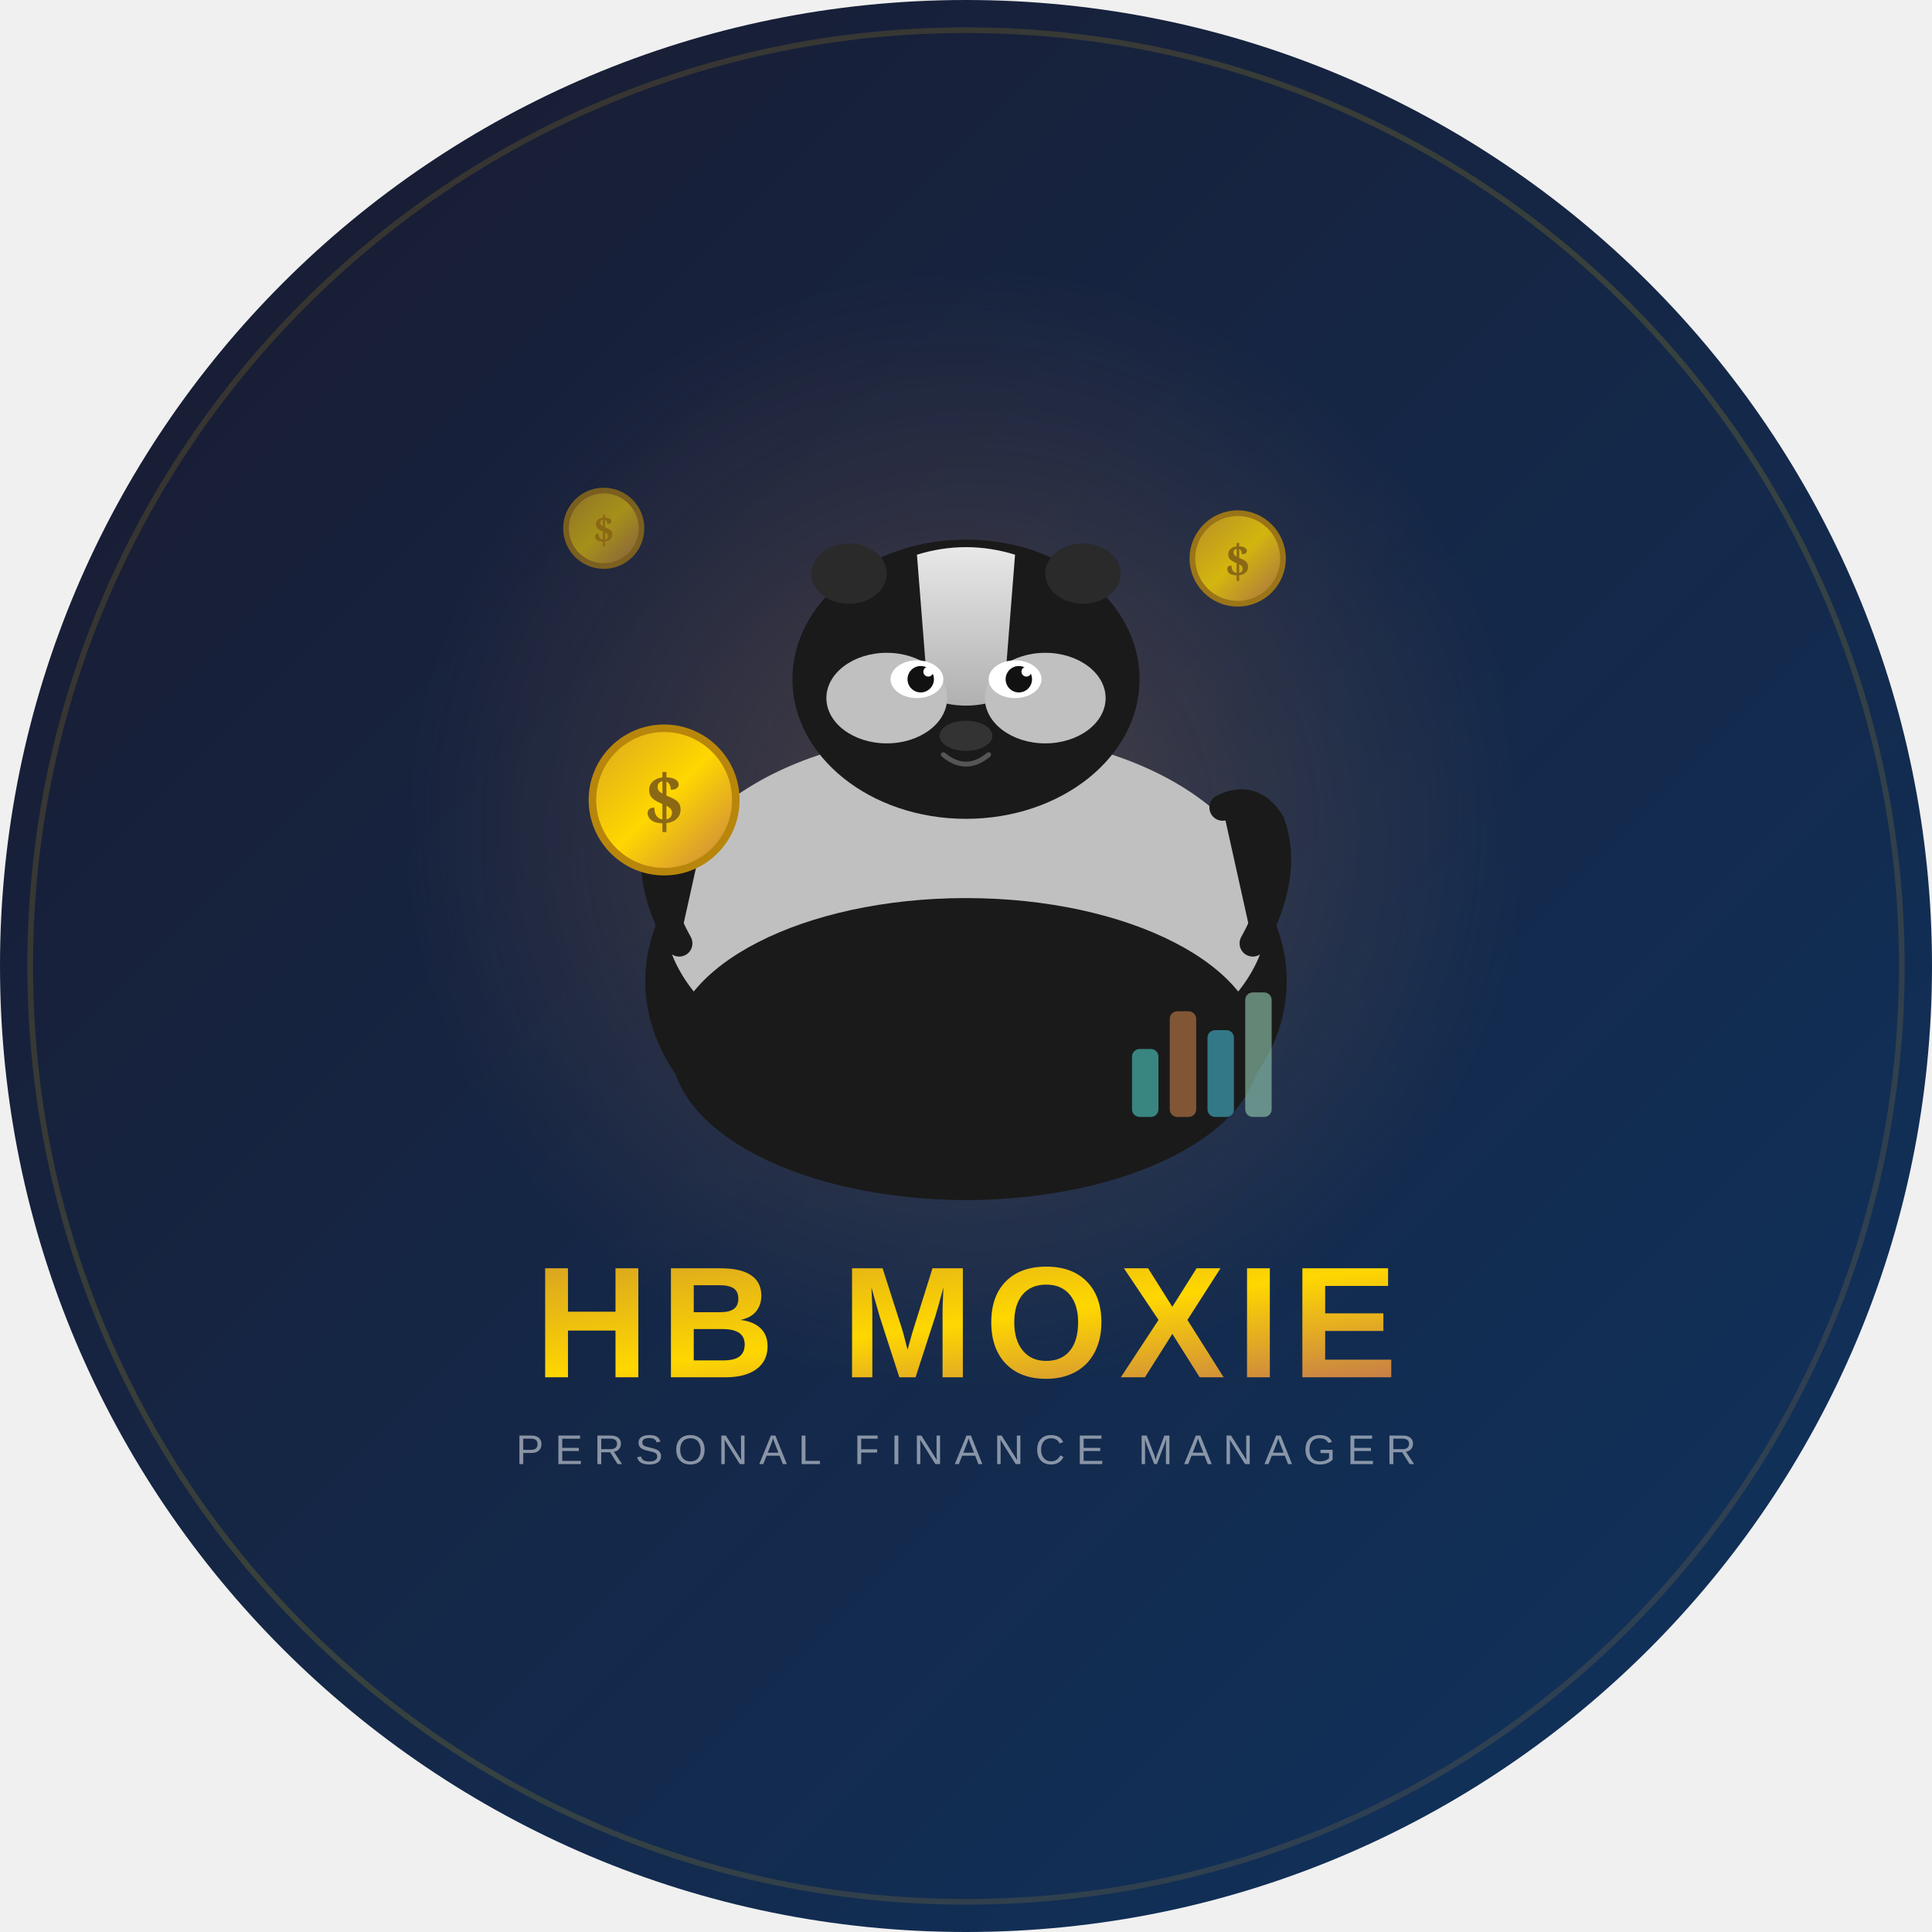
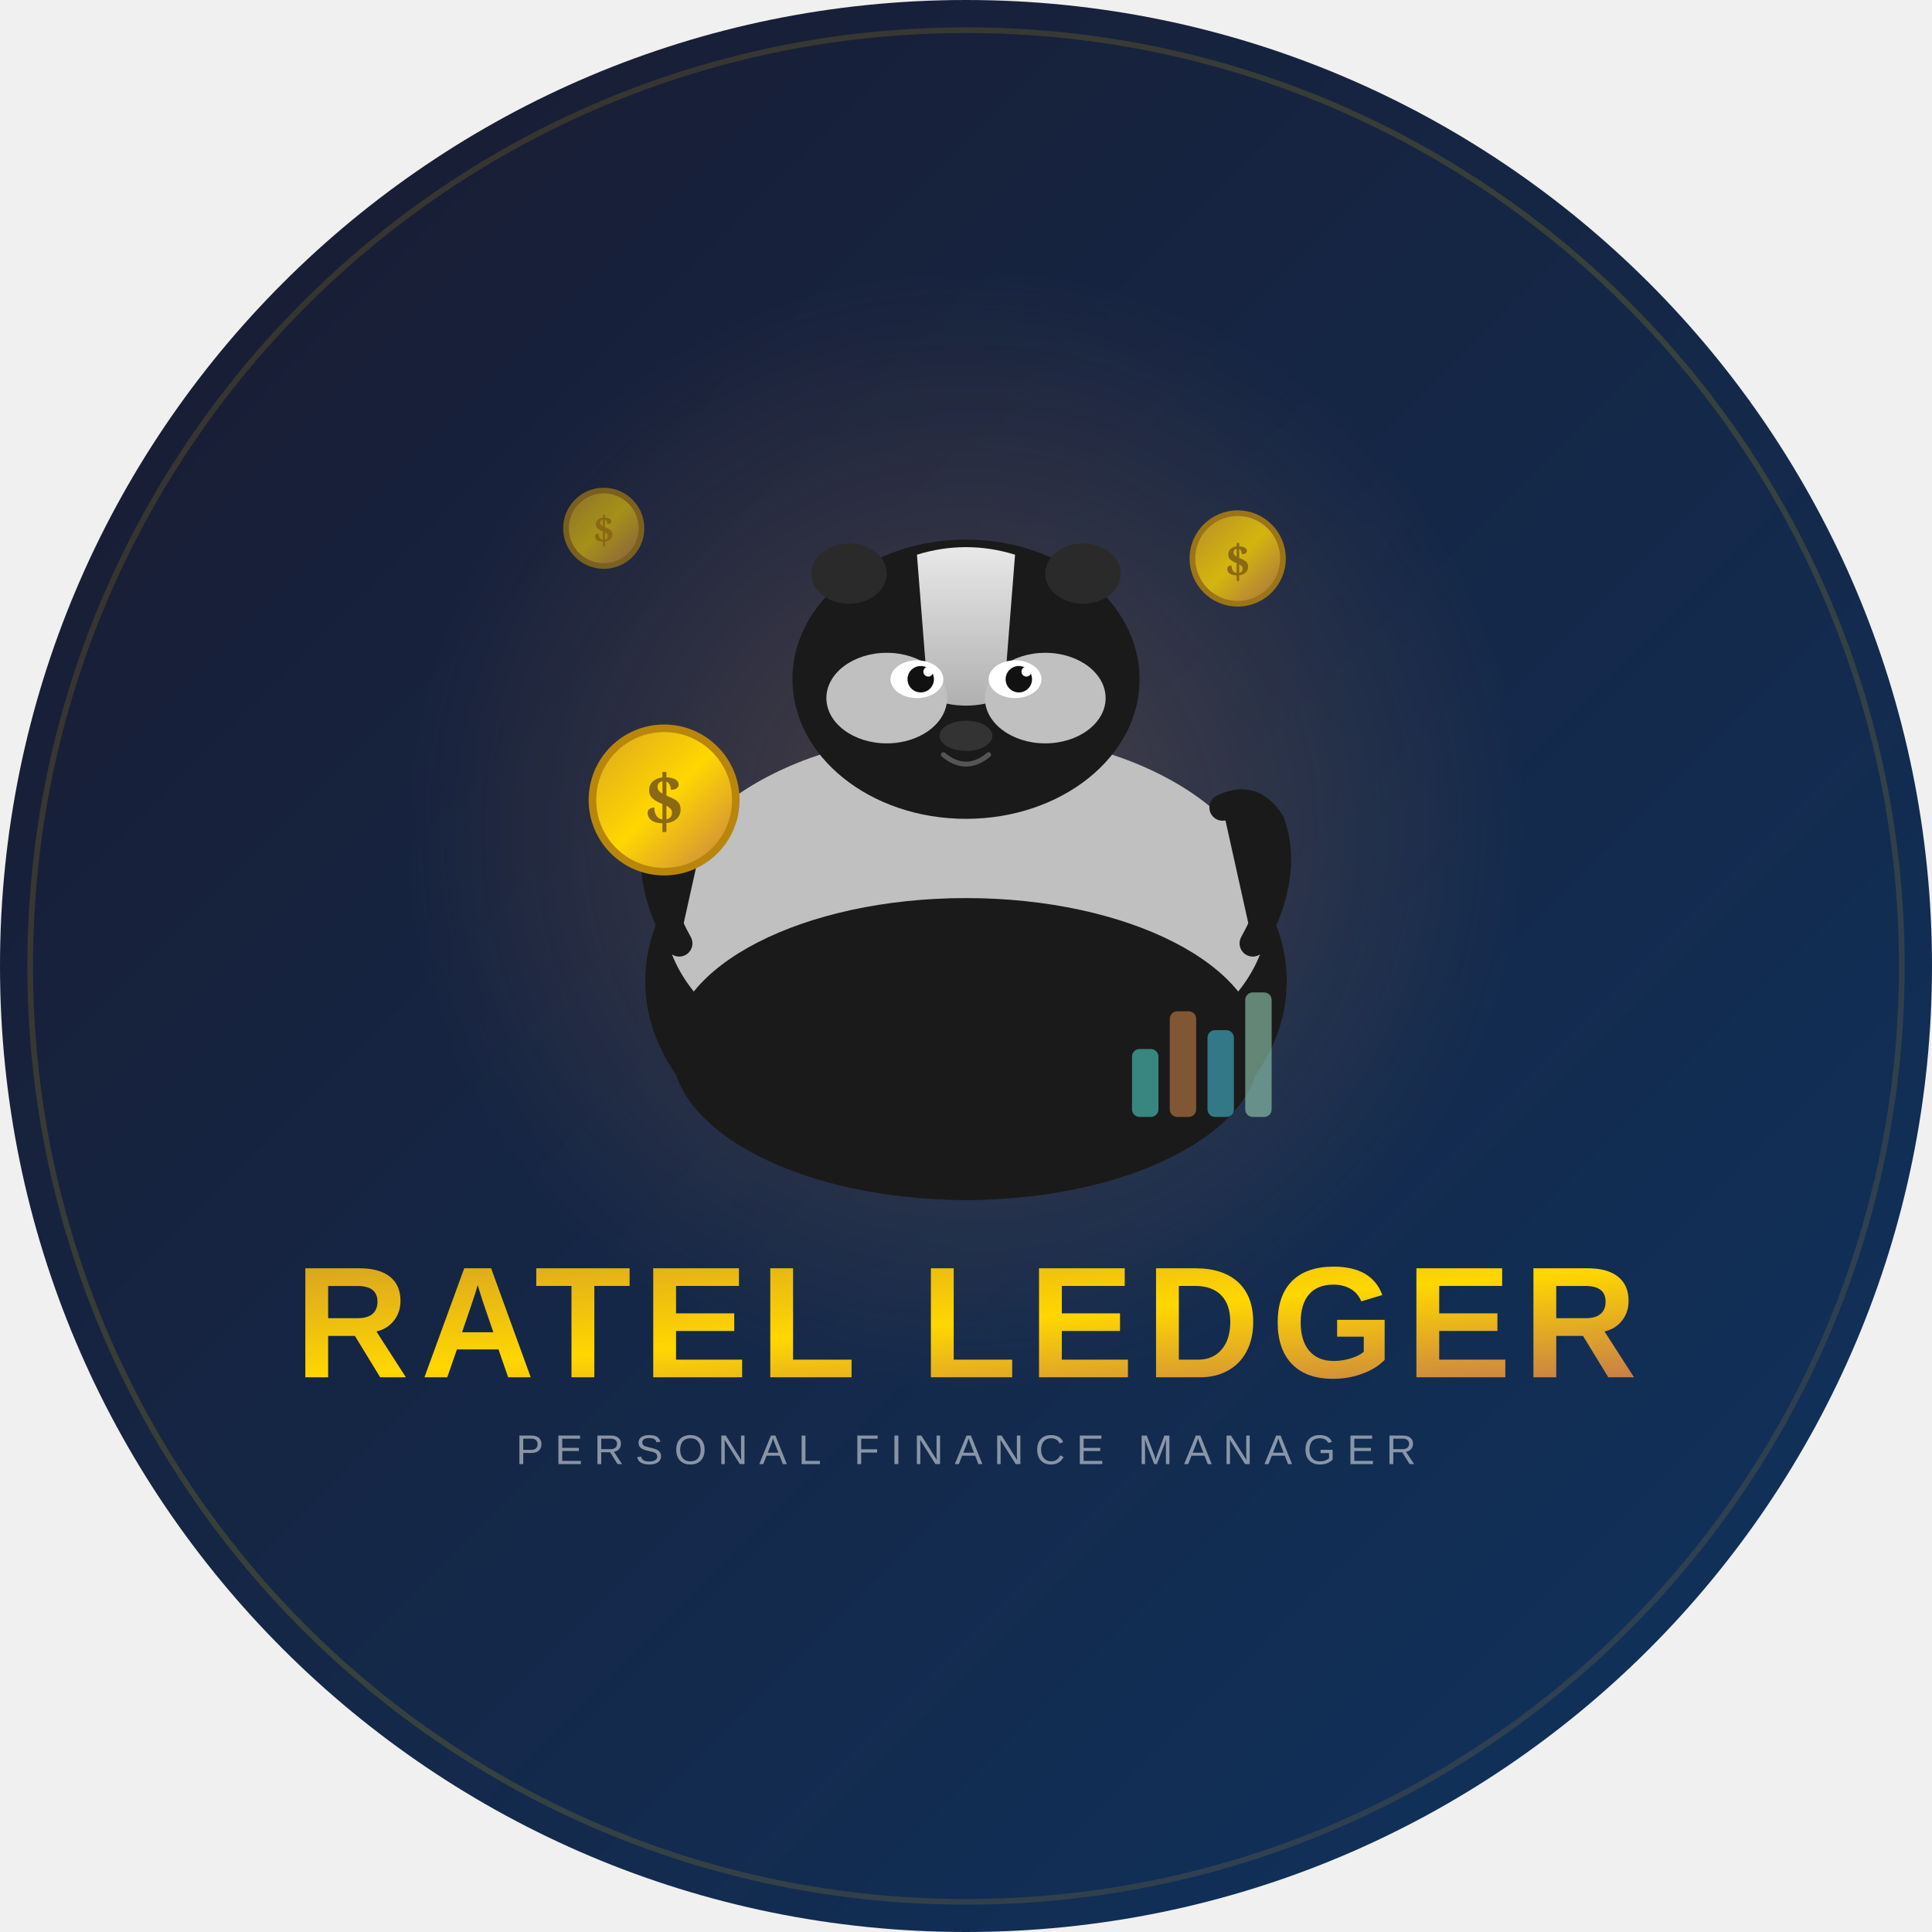
<svg xmlns="http://www.w3.org/2000/svg" viewBox="0 0 512 512" width="512" height="512">
  <defs>
    <linearGradient id="bg" x1="0%" y1="0%" x2="100%" y2="100%">
      <stop offset="0%" style="stop-color:#1a1a2e" />
      <stop offset="100%" style="stop-color:#0f3460" />
    </linearGradient>
    <linearGradient id="gold" x1="0%" y1="0%" x2="100%" y2="100%">
      <stop offset="0%" style="stop-color:#daa520" />
      <stop offset="50%" style="stop-color:#ffd700" />
      <stop offset="100%" style="stop-color:#c67e48" />
    </linearGradient>
    <linearGradient id="silver" x1="0%" y1="0%" x2="0%" y2="100%">
      <stop offset="0%" style="stop-color:#e8e8e8" />
      <stop offset="100%" style="stop-color:#b0b0b0" />
    </linearGradient>
    <radialGradient id="glow" cx="50%" cy="50%" r="50%">
      <stop offset="0%" style="stop-color:#c67e48;stop-opacity:0.3" />
      <stop offset="100%" style="stop-color:#c67e48;stop-opacity:0" />
    </radialGradient>
  </defs>
  <circle cx="256" cy="256" r="256" fill="url(#bg)" />
  <circle cx="256" cy="220" r="150" fill="url(#glow)" />
  <ellipse cx="256" cy="260" rx="85" ry="58" fill="#1a1a1a" />
  <ellipse cx="256" cy="242" rx="80" ry="48" fill="#c0c0c0" />
  <ellipse cx="256" cy="278" rx="78" ry="40" fill="#1a1a1a" />
  <ellipse cx="256" cy="180" rx="46" ry="37" fill="#1a1a1a" />
  <path d="M 243 147 Q 256 143 269 147 L 266 185 Q 256 189 246 185 Z" fill="url(#silver)" />
  <ellipse cx="235" cy="185" rx="16" ry="12" fill="#c0c0c0" />
  <ellipse cx="277" cy="185" rx="16" ry="12" fill="#c0c0c0" />
  <ellipse cx="225" cy="152" rx="10" ry="8" fill="#2a2a2a" />
  <ellipse cx="287" cy="152" rx="10" ry="8" fill="#2a2a2a" />
  <ellipse cx="243" cy="180" rx="7" ry="5" fill="#fff" />
  <ellipse cx="269" cy="180" rx="7" ry="5" fill="#fff" />
  <circle cx="244" cy="180" r="3.5" fill="#111" />
  <circle cx="270" cy="180" r="3.5" fill="#111" />
  <circle cx="246" cy="178" r="1.3" fill="#fff" />
  <circle cx="272" cy="178" r="1.3" fill="#fff" />
  <ellipse cx="256" cy="195" rx="7" ry="4" fill="#333" />
  <path d="M 250 200 Q 256 205 262 200" fill="none" stroke="#555" stroke-width="1.3" stroke-linecap="round" />
  <path d="M 180 250 Q 170 232 175 218 Q 180 210 188 214" fill="#1a1a1a" stroke="#1a1a1a" stroke-width="7" stroke-linecap="round" />
  <path d="M 332 250 Q 342 232 337 218 Q 332 210 324 214" fill="#1a1a1a" stroke="#1a1a1a" stroke-width="7" stroke-linecap="round" />
  <circle cx="176" cy="212" r="19" fill="url(#gold)" stroke="#b8860b" stroke-width="2" />
  <text x="176" y="219" text-anchor="middle" font-size="19" font-weight="bold" fill="#8b6914" font-family="serif">$</text>
  <circle cx="328" cy="148" r="12" fill="url(#gold)" stroke="#b8860b" stroke-width="1.5" opacity="0.8" />
  <text x="328" y="153" text-anchor="middle" font-size="12" font-weight="bold" fill="#8b6914" font-family="serif">$</text>
  <circle cx="160" cy="140" r="10" fill="url(#gold)" stroke="#b8860b" stroke-width="1.5" opacity="0.6" />
  <text x="160" y="144" text-anchor="middle" font-size="10" font-weight="bold" fill="#8b6914" font-family="serif">$</text>
  <g transform="translate(300, 260)" opacity="0.6">
    <rect x="0" y="18" width="7" height="18" rx="2" fill="#4ecdc4" />
    <rect x="10" y="8" width="7" height="28" rx="2" fill="#c67e48" />
    <rect x="20" y="13" width="7" height="23" rx="2" fill="#45b7d1" />
    <rect x="30" y="3" width="7" height="33" rx="2" fill="#96ceb4" />
  </g>
-   <text x="256" y="365" text-anchor="middle" font-size="42" font-weight="800" fill="url(#gold)" font-family="'Segoe UI','Helvetica Neue',Arial,sans-serif" letter-spacing="3">HB MOXIE</text>
+   <text x="256" y="365" text-anchor="middle" font-size="42" font-weight="800" fill="url(#gold)" font-family="'Segoe UI','Helvetica Neue',Arial,sans-serif" letter-spacing="3">RATEL LEDGER</text>
  <text x="256" y="388" text-anchor="middle" font-size="11" fill="rgba(255,255,255,0.5)" font-family="'Segoe UI',Arial,sans-serif" letter-spacing="3">PERSONAL FINANCE MANAGER</text>
  <circle cx="256" cy="256" r="248" fill="none" stroke="url(#gold)" stroke-width="1.5" opacity="0.15" />
</svg>
